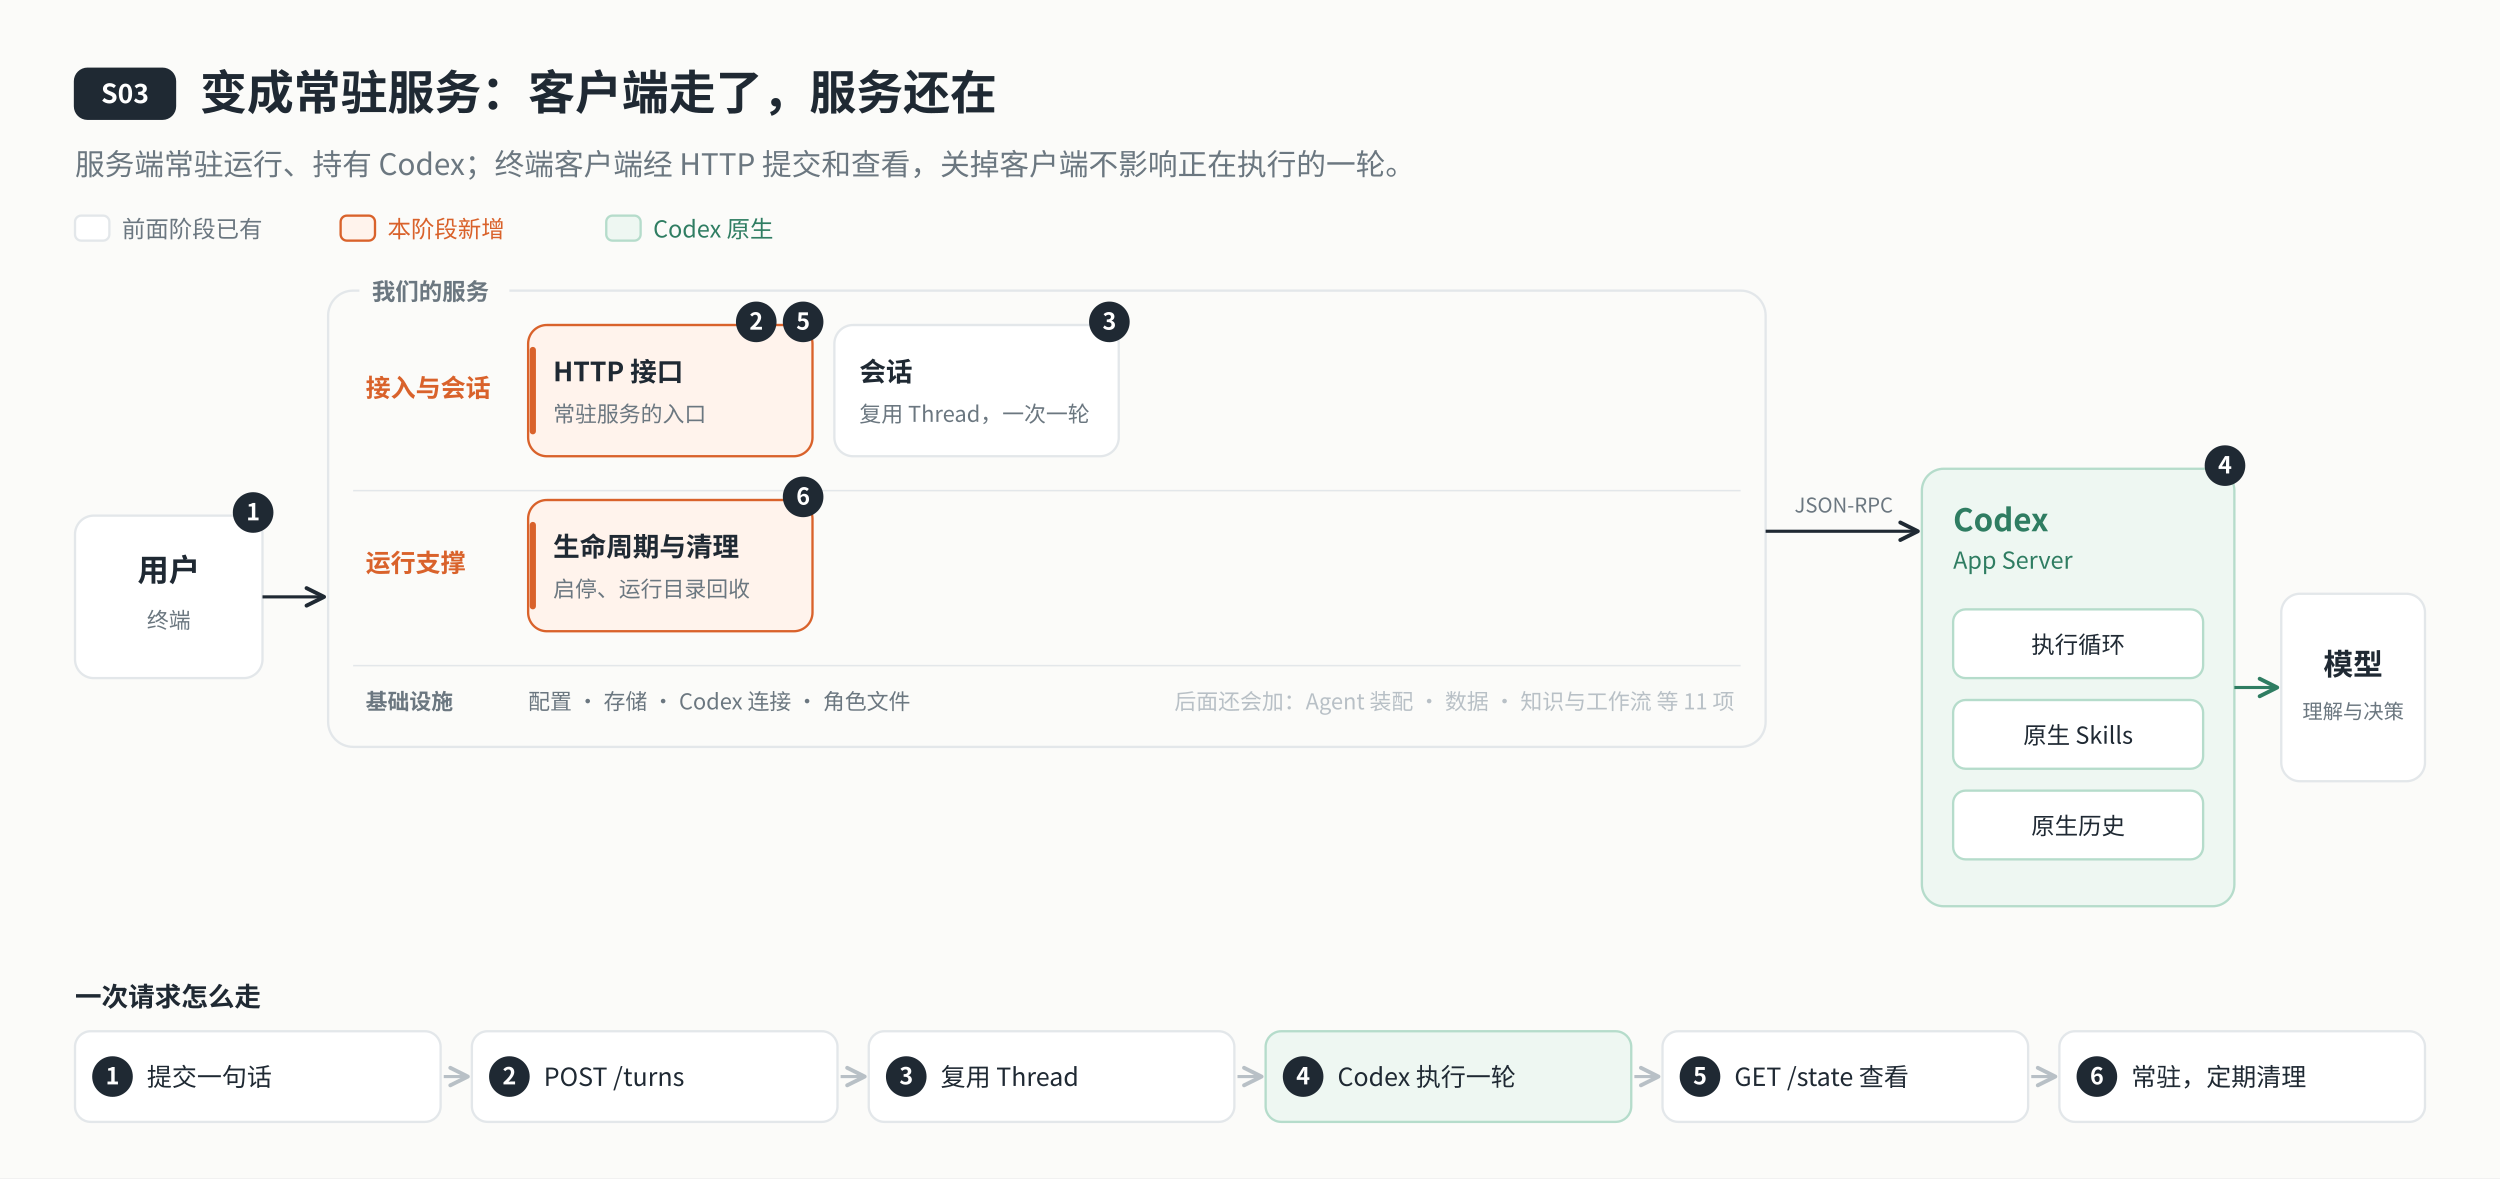
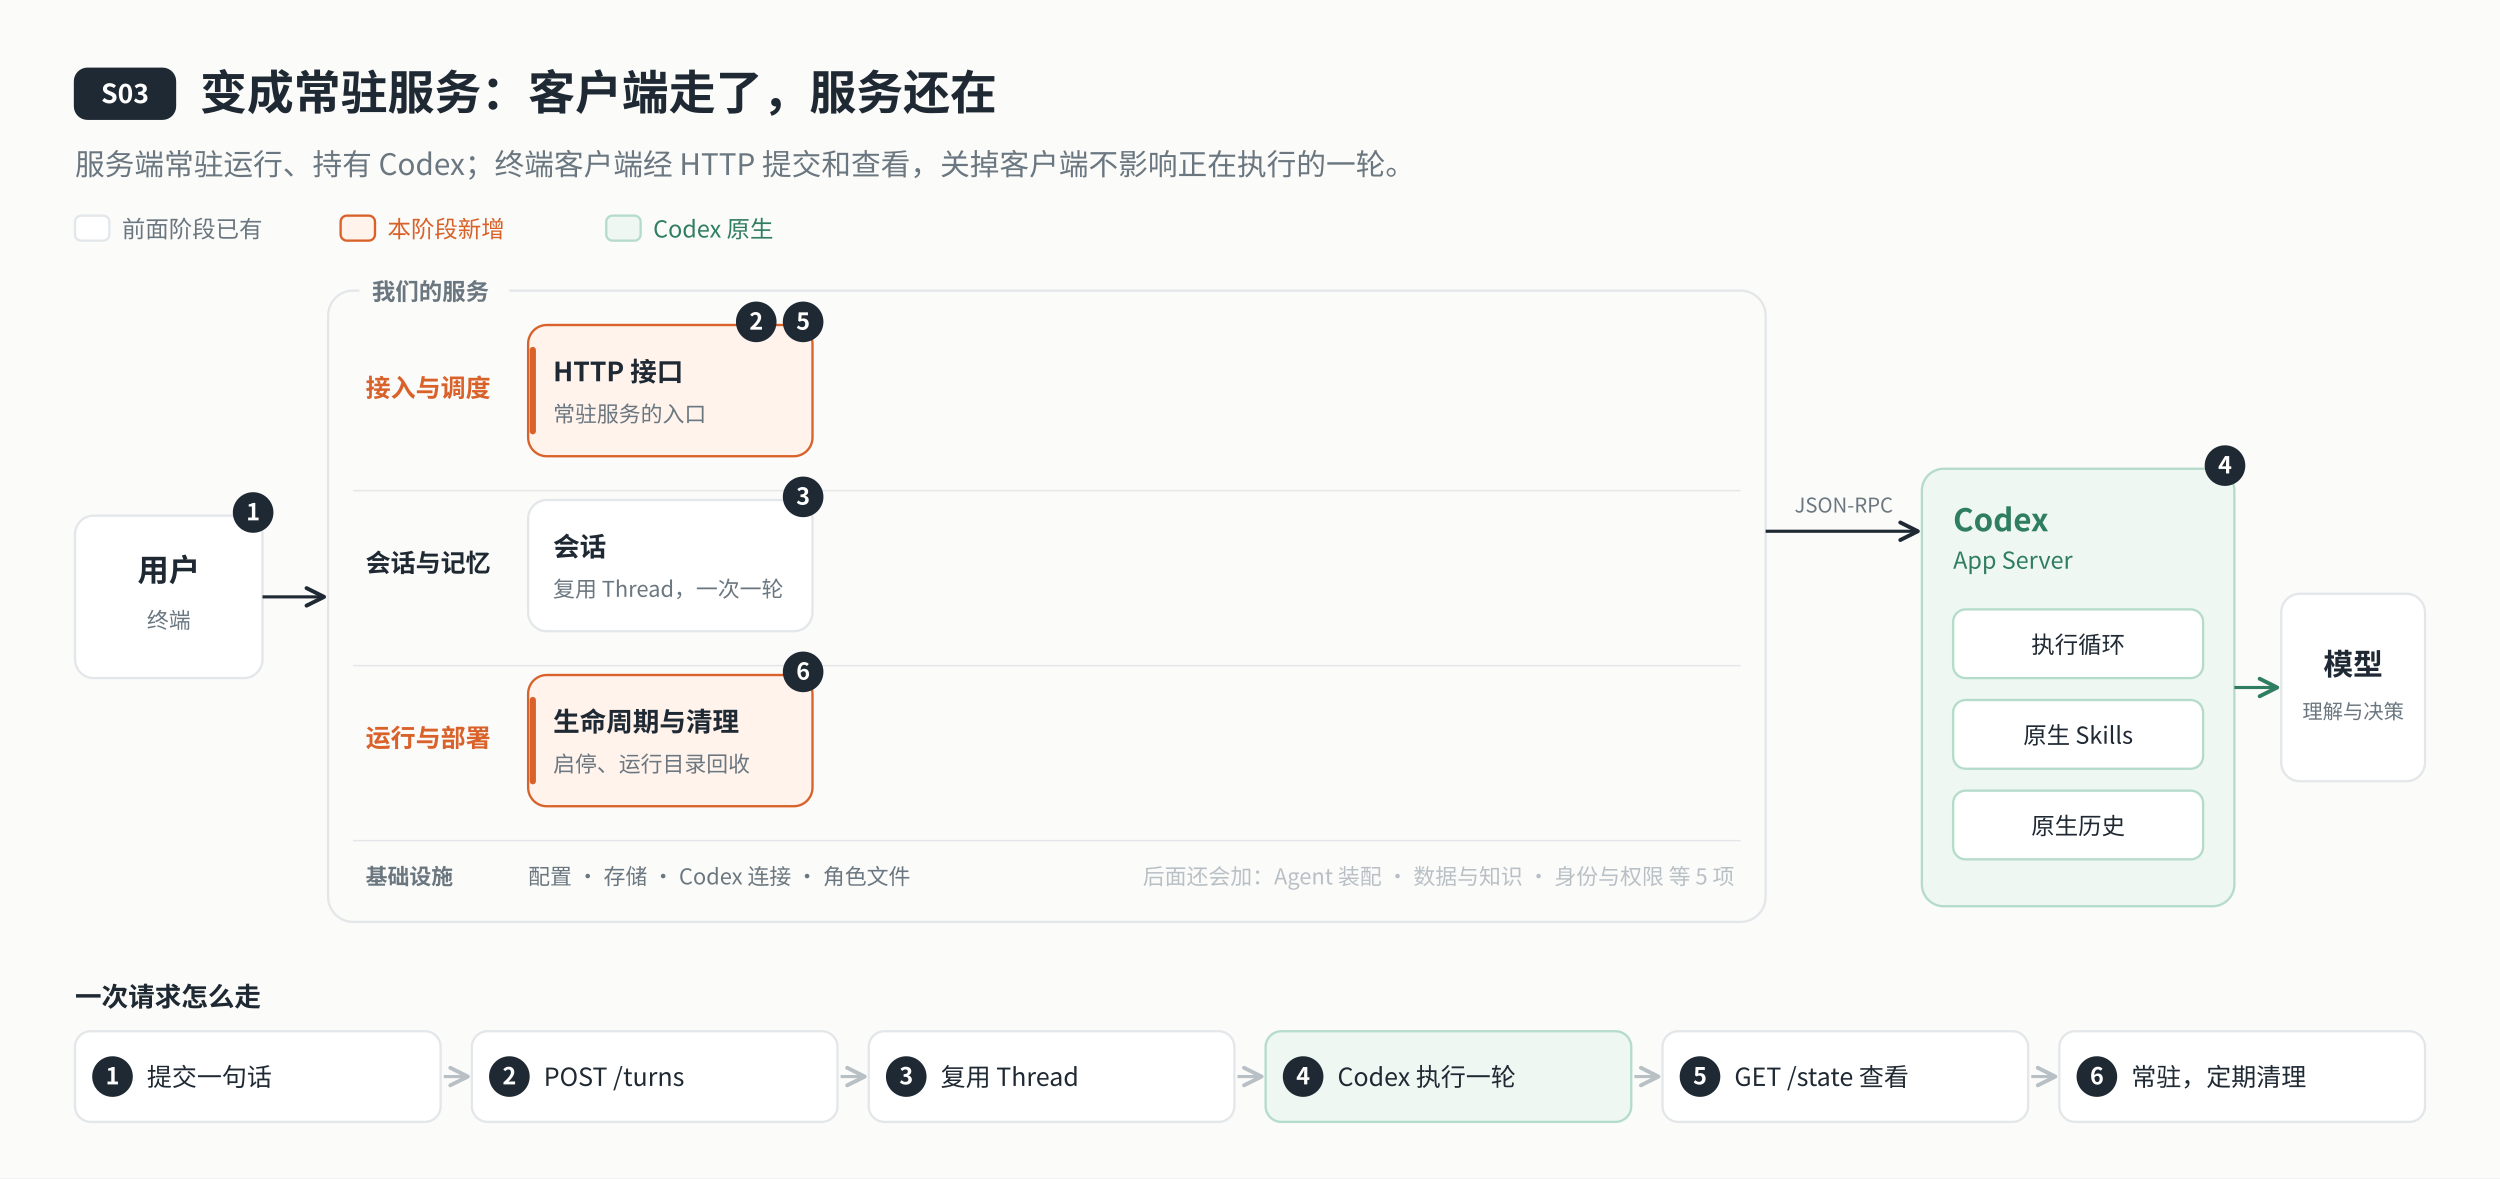
<svg xmlns="http://www.w3.org/2000/svg" width="1600" height="754" viewBox="0 0 1600 754" role="img" aria-labelledby="title desc">
  <defs>
    <marker id="mB8C0C6" viewBox="0 0 10 10" refX="8" refY="5" markerWidth="7" markerHeight="7" orient="auto-start-reverse">
      <path d="M1 1 L9 5 L1 9" fill="none" stroke="#B8C0C6" stroke-width="1.8" stroke-linecap="round" stroke-linejoin="round" />
    </marker>
    <marker id="m1F2933" viewBox="0 0 10 10" refX="8" refY="5" markerWidth="7" markerHeight="7" orient="auto-start-reverse">
      <path d="M1 1 L9 5 L1 9" fill="none" stroke="#1F2933" stroke-width="1.8" stroke-linecap="round" stroke-linejoin="round" />
    </marker>
    <marker id="m2F7D62" viewBox="0 0 10 10" refX="8" refY="5" markerWidth="7" markerHeight="7" orient="auto-start-reverse">
      <path d="M1 1 L9 5 L1 9" fill="none" stroke="#2F7D62" stroke-width="1.8" stroke-linecap="round" stroke-linejoin="round" />
    </marker>
  </defs>
  <g font-family="PingFang SC, Microsoft YaHei, Noto Sans CJK SC, sans-serif">
    <rect x="0" y="0" width="1600" height="754" fill="#FBFBF9" />
    <rect x="48" y="44" width="64" height="32" rx="8" fill="#1F2933" stroke="#1F2933" stroke-width="1.5" />
    <text x="80" y="66" font-size="17" fill="#fff" font-weight="700" text-anchor="middle">S03</text>
    <text x="128" y="70" font-size="30" fill="#1F2933" font-weight="700" text-anchor="start">变成常驻服务：客户端走了，服务还在</text>
    <text x="48" y="112" font-size="19" fill="#6B7780" font-weight="400" text-anchor="start">服务端常驻运行、持有 Codex；终端客户端经 HTTP 提交和查看，关掉客户端不影响正在执行的一轮。</text>
    <rect x="48" y="138" width="22" height="16" rx="4" fill="#FFFFFF" stroke="#E3E7EA" stroke-width="1.5" />
    <text x="78" y="152" font-size="15" fill="#6B7780" font-weight="400" text-anchor="start">前面阶段已有</text>
    <rect x="218" y="138" width="22" height="16" rx="4" fill="#FFF3EC" stroke="#D9622B" stroke-width="1.5" />
    <text x="248" y="152" font-size="15" fill="#D9622B" font-weight="400" text-anchor="start">本阶段新增</text>
    <rect x="388" y="138" width="22" height="16" rx="4" fill="#EEF7F2" stroke="#B5DCCB" stroke-width="1.5" />
    <text x="418" y="152" font-size="15" fill="#2F7D62" font-weight="400" text-anchor="start">Codex 原生</text>
    <rect x="48" y="330" width="120" height="104" rx="12" fill="#FFFFFF" stroke="#E3E7EA" stroke-width="1.5" />
    <text x="108" y="372" font-size="20" fill="#1F2933" font-weight="600" text-anchor="middle">用户</text>
    <text x="108" y="402" font-size="14" fill="#6B7780" font-weight="400" text-anchor="middle">终端</text>
-     <rect x="210" y="186" width="920" height="292" rx="16" fill="none" stroke="#E3E7EA" stroke-width="1.5" />
+     <rect x="210" y="186" width="920" height="404" rx="16" fill="none" stroke="#E3E7EA" stroke-width="1.5" />
    <rect x="230" y="175" width="96" height="22" fill="#FBFBF9" />
    <text x="238" y="192" font-size="15" fill="#6B7780" font-weight="600" text-anchor="start">我们的服务</text>
-     <text x="234" y="254" font-size="16" fill="#D9622B" font-weight="600" text-anchor="start">接入与会话</text>
+     <text x="234" y="254" font-size="16" fill="#D9622B" font-weight="600" text-anchor="start">接入与调度</text>
    <rect x="338" y="208" width="182" height="84" rx="12" fill="#FFF3EC" stroke="#D9622B" stroke-width="1.5" />
    <rect x="339" y="222" width="4" height="56" rx="2" fill="#D9622B" />
    <text x="354" y="244" font-size="17" fill="#1F2933" font-weight="600" text-anchor="start">HTTP 接口</text>
    <text x="354" y="270" font-size="14" fill="#6B7780" font-weight="400" text-anchor="start">常驻服务的入口</text>
-     <rect x="534" y="208" width="182" height="84" rx="12" fill="#FFFFFF" stroke="#E3E7EA" stroke-width="1.5" />
-     <text x="550" y="244" font-size="17" fill="#1F2933" font-weight="600" text-anchor="start">会话</text>
-     <text x="550" y="270" font-size="14" fill="#6B7780" font-weight="400" text-anchor="start">复用 Thread，一次一轮</text>
-     <text x="234" y="366" font-size="16" fill="#D9622B" font-weight="600" text-anchor="start">运行支撑</text>
+     <text x="234" y="366" font-size="16" fill="#1F2933" font-weight="600" text-anchor="start">会话与记忆</text>
    <line x1="226" y1="314" x2="1114" y2="314" stroke="#E3E7EA" stroke-width="1" />
-     <rect x="338" y="320" width="182" height="84" rx="12" fill="#FFF3EC" stroke="#D9622B" stroke-width="1.5" />
-     <rect x="339" y="334" width="4" height="56" rx="2" fill="#D9622B" />
-     <text x="354" y="356" font-size="17" fill="#1F2933" font-weight="600" text-anchor="start">生命周期与清理</text>
-     <text x="354" y="382" font-size="14" fill="#6B7780" font-weight="400" text-anchor="start">启停、运行目录回收</text>
+     <rect x="338" y="320" width="182" height="84" rx="12" fill="#FFFFFF" stroke="#E3E7EA" stroke-width="1.5" />
+     <text x="354" y="356" font-size="17" fill="#1F2933" font-weight="600" text-anchor="start">会话</text>
+     <text x="354" y="382" font-size="14" fill="#6B7780" font-weight="400" text-anchor="start">复用 Thread，一次一轮</text>
+     <text x="234" y="478" font-size="16" fill="#D9622B" font-weight="600" text-anchor="start">运行与部署</text>
    <line x1="226" y1="426" x2="1114" y2="426" stroke="#E3E7EA" stroke-width="1" />
-     <text x="234" y="454" font-size="14" fill="#6B7780" font-weight="600" text-anchor="start">基础设施</text>
-     <text x="338" y="454" font-size="14" fill="#6B7780" font-weight="400" text-anchor="start">配置 · 存储 · Codex 连接 · 角色文件</text>
-     <text x="1110" y="454" font-size="14" fill="#B8C0C6" font-weight="400" text-anchor="end">后面还会加：Agent 装配 · 数据 · 知识与工作流 等 11 项</text>
+     <rect x="338" y="432" width="182" height="84" rx="12" fill="#FFF3EC" stroke="#D9622B" stroke-width="1.5" />
+     <rect x="339" y="446" width="4" height="56" rx="2" fill="#D9622B" />
+     <text x="354" y="468" font-size="17" fill="#1F2933" font-weight="600" text-anchor="start">生命周期与清理</text>
+     <text x="354" y="494" font-size="14" fill="#6B7780" font-weight="400" text-anchor="start">启停、运行目录回收</text>
+     <line x1="226" y1="538" x2="1114" y2="538" stroke="#E3E7EA" stroke-width="1" />
+     <text x="234" y="566" font-size="14" fill="#6B7780" font-weight="600" text-anchor="start">基础设施</text>
+     <text x="338" y="566" font-size="14" fill="#6B7780" font-weight="400" text-anchor="start">配置 · 存储 · Codex 连接 · 角色文件</text>
+     <text x="1110" y="566" font-size="14" fill="#B8C0C6" font-weight="400" text-anchor="end">后面还会加：Agent 装配 · 数据与知识 · 身份与权限 等 5 项</text>
    <rect x="1230" y="300" width="200" height="280" rx="14" fill="#EEF7F2" stroke="#B5DCCB" stroke-width="1.5" />
    <text x="1250" y="340" font-size="20" fill="#2F7D62" font-weight="700" text-anchor="start">Codex</text>
    <text x="1250" y="364" font-size="15" fill="#2F7D62" font-weight="400" text-anchor="start">App Server</text>
    <rect x="1250" y="390" width="160" height="44" rx="8" fill="#FFFFFF" stroke="#B5DCCB" stroke-width="1.5" />
    <text x="1330" y="418" font-size="15" fill="#1F2933" font-weight="500" text-anchor="middle">执行循环</text>
    <rect x="1250" y="448" width="160" height="44" rx="8" fill="#FFFFFF" stroke="#B5DCCB" stroke-width="1.5" />
    <text x="1330" y="476" font-size="15" fill="#1F2933" font-weight="500" text-anchor="middle">原生 Skills</text>
    <rect x="1250" y="506" width="160" height="44" rx="8" fill="#FFFFFF" stroke="#B5DCCB" stroke-width="1.5" />
    <text x="1330" y="534" font-size="15" fill="#1F2933" font-weight="500" text-anchor="middle">原生历史</text>
    <rect x="1460" y="380" width="92" height="120" rx="12" fill="#FFFFFF" stroke="#E3E7EA" stroke-width="1.5" />
    <text x="1506" y="432" font-size="19" fill="#1F2933" font-weight="600" text-anchor="middle">模型</text>
    <text x="1506" y="460" font-size="13" fill="#6B7780" font-weight="400" text-anchor="middle">理解与决策</text>
    <path d="M168,382 L206,382" fill="none" stroke="#1F2933" stroke-width="2" marker-end="url(#m1F2933)" />
    <path d="M1130,340 L1226,340" fill="none" stroke="#1F2933" stroke-width="2" marker-end="url(#m1F2933)" />
    <text x="1180" y="328" font-size="13" fill="#6B7780" font-weight="500" text-anchor="middle">JSON-RPC</text>
    <path d="M1430,440 L1456,440" fill="none" stroke="#2F7D62" stroke-width="2" marker-end="url(#m2F7D62)" />
    <circle cx="162" cy="328" r="13" fill="#1F2933" />
    <text x="162" y="333" font-size="15" fill="#fff" font-weight="700" text-anchor="middle">1</text>
    <circle cx="484" cy="206" r="13" fill="#1F2933" />
    <text x="484" y="211" font-size="15" fill="#fff" font-weight="700" text-anchor="middle">2</text>
    <circle cx="514" cy="206" r="13" fill="#1F2933" />
    <text x="514" y="211" font-size="15" fill="#fff" font-weight="700" text-anchor="middle">5</text>
-     <circle cx="710" cy="206" r="13" fill="#1F2933" />
-     <text x="710" y="211" font-size="15" fill="#fff" font-weight="700" text-anchor="middle">3</text>
+     <circle cx="514" cy="318" r="13" fill="#1F2933" />
+     <text x="514" y="323" font-size="15" fill="#fff" font-weight="700" text-anchor="middle">3</text>
    <circle cx="1424" cy="298" r="13" fill="#1F2933" />
    <text x="1424" y="303" font-size="15" fill="#fff" font-weight="700" text-anchor="middle">4</text>
-     <circle cx="514" cy="318" r="13" fill="#1F2933" />
-     <text x="514" y="323" font-size="15" fill="#fff" font-weight="700" text-anchor="middle">6</text>
+     <circle cx="514" cy="430" r="13" fill="#1F2933" />
+     <text x="514" y="435" font-size="15" fill="#fff" font-weight="700" text-anchor="middle">6</text>
    <text x="48" y="644" font-size="17" fill="#1F2933" font-weight="700" text-anchor="start">一次请求怎么走</text>
    <rect x="48" y="660" width="234" height="58" rx="10" fill="#FFFFFF" stroke="#E3E7EA" stroke-width="1.5" />
    <circle cx="72" cy="689" r="13" fill="#1F2933" />
    <text x="72" y="694" font-size="15" fill="#fff" font-weight="700" text-anchor="middle">1</text>
    <text x="94" y="695" font-size="16" fill="#1F2933" font-weight="500" text-anchor="start">提交一句话</text>
    <path d="M284,689 L298,689" fill="none" stroke="#B8C0C6" stroke-width="2" marker-end="url(#mB8C0C6)" />
    <rect x="302" y="660" width="234" height="58" rx="10" fill="#FFFFFF" stroke="#E3E7EA" stroke-width="1.5" />
    <circle cx="326" cy="689" r="13" fill="#1F2933" />
    <text x="326" y="694" font-size="15" fill="#fff" font-weight="700" text-anchor="middle">2</text>
    <text x="348" y="695" font-size="16" fill="#1F2933" font-weight="500" text-anchor="start">POST /turns</text>
    <path d="M538,689 L552,689" fill="none" stroke="#B8C0C6" stroke-width="2" marker-end="url(#mB8C0C6)" />
    <rect x="556" y="660" width="234" height="58" rx="10" fill="#FFFFFF" stroke="#E3E7EA" stroke-width="1.5" />
    <circle cx="580" cy="689" r="13" fill="#1F2933" />
    <text x="580" y="694" font-size="15" fill="#fff" font-weight="700" text-anchor="middle">3</text>
    <text x="602" y="695" font-size="16" fill="#1F2933" font-weight="500" text-anchor="start">复用 Thread</text>
    <path d="M792,689 L806,689" fill="none" stroke="#B8C0C6" stroke-width="2" marker-end="url(#mB8C0C6)" />
    <rect x="810" y="660" width="234" height="58" rx="10" fill="#EEF7F2" stroke="#B5DCCB" stroke-width="1.5" />
    <circle cx="834" cy="689" r="13" fill="#1F2933" />
    <text x="834" y="694" font-size="15" fill="#fff" font-weight="700" text-anchor="middle">4</text>
    <text x="856" y="695" font-size="16" fill="#1F2933" font-weight="500" text-anchor="start">Codex 执行一轮</text>
    <path d="M1046,689 L1060,689" fill="none" stroke="#B8C0C6" stroke-width="2" marker-end="url(#mB8C0C6)" />
    <rect x="1064" y="660" width="234" height="58" rx="10" fill="#FFFFFF" stroke="#E3E7EA" stroke-width="1.5" />
    <circle cx="1088" cy="689" r="13" fill="#1F2933" />
    <text x="1088" y="694" font-size="15" fill="#fff" font-weight="700" text-anchor="middle">5</text>
    <text x="1110" y="695" font-size="16" fill="#1F2933" font-weight="500" text-anchor="start">GET /state 查看</text>
    <path d="M1300,689 L1314,689" fill="none" stroke="#B8C0C6" stroke-width="2" marker-end="url(#mB8C0C6)" />
    <rect x="1318" y="660" width="234" height="58" rx="10" fill="#FFFFFF" stroke="#E3E7EA" stroke-width="1.5" />
    <circle cx="1342" cy="689" r="13" fill="#1F2933" />
    <text x="1342" y="694" font-size="15" fill="#fff" font-weight="700" text-anchor="middle">6</text>
    <text x="1364" y="695" font-size="16" fill="#1F2933" font-weight="500" text-anchor="start">常驻，定期清理</text>
  </g>
</svg>
